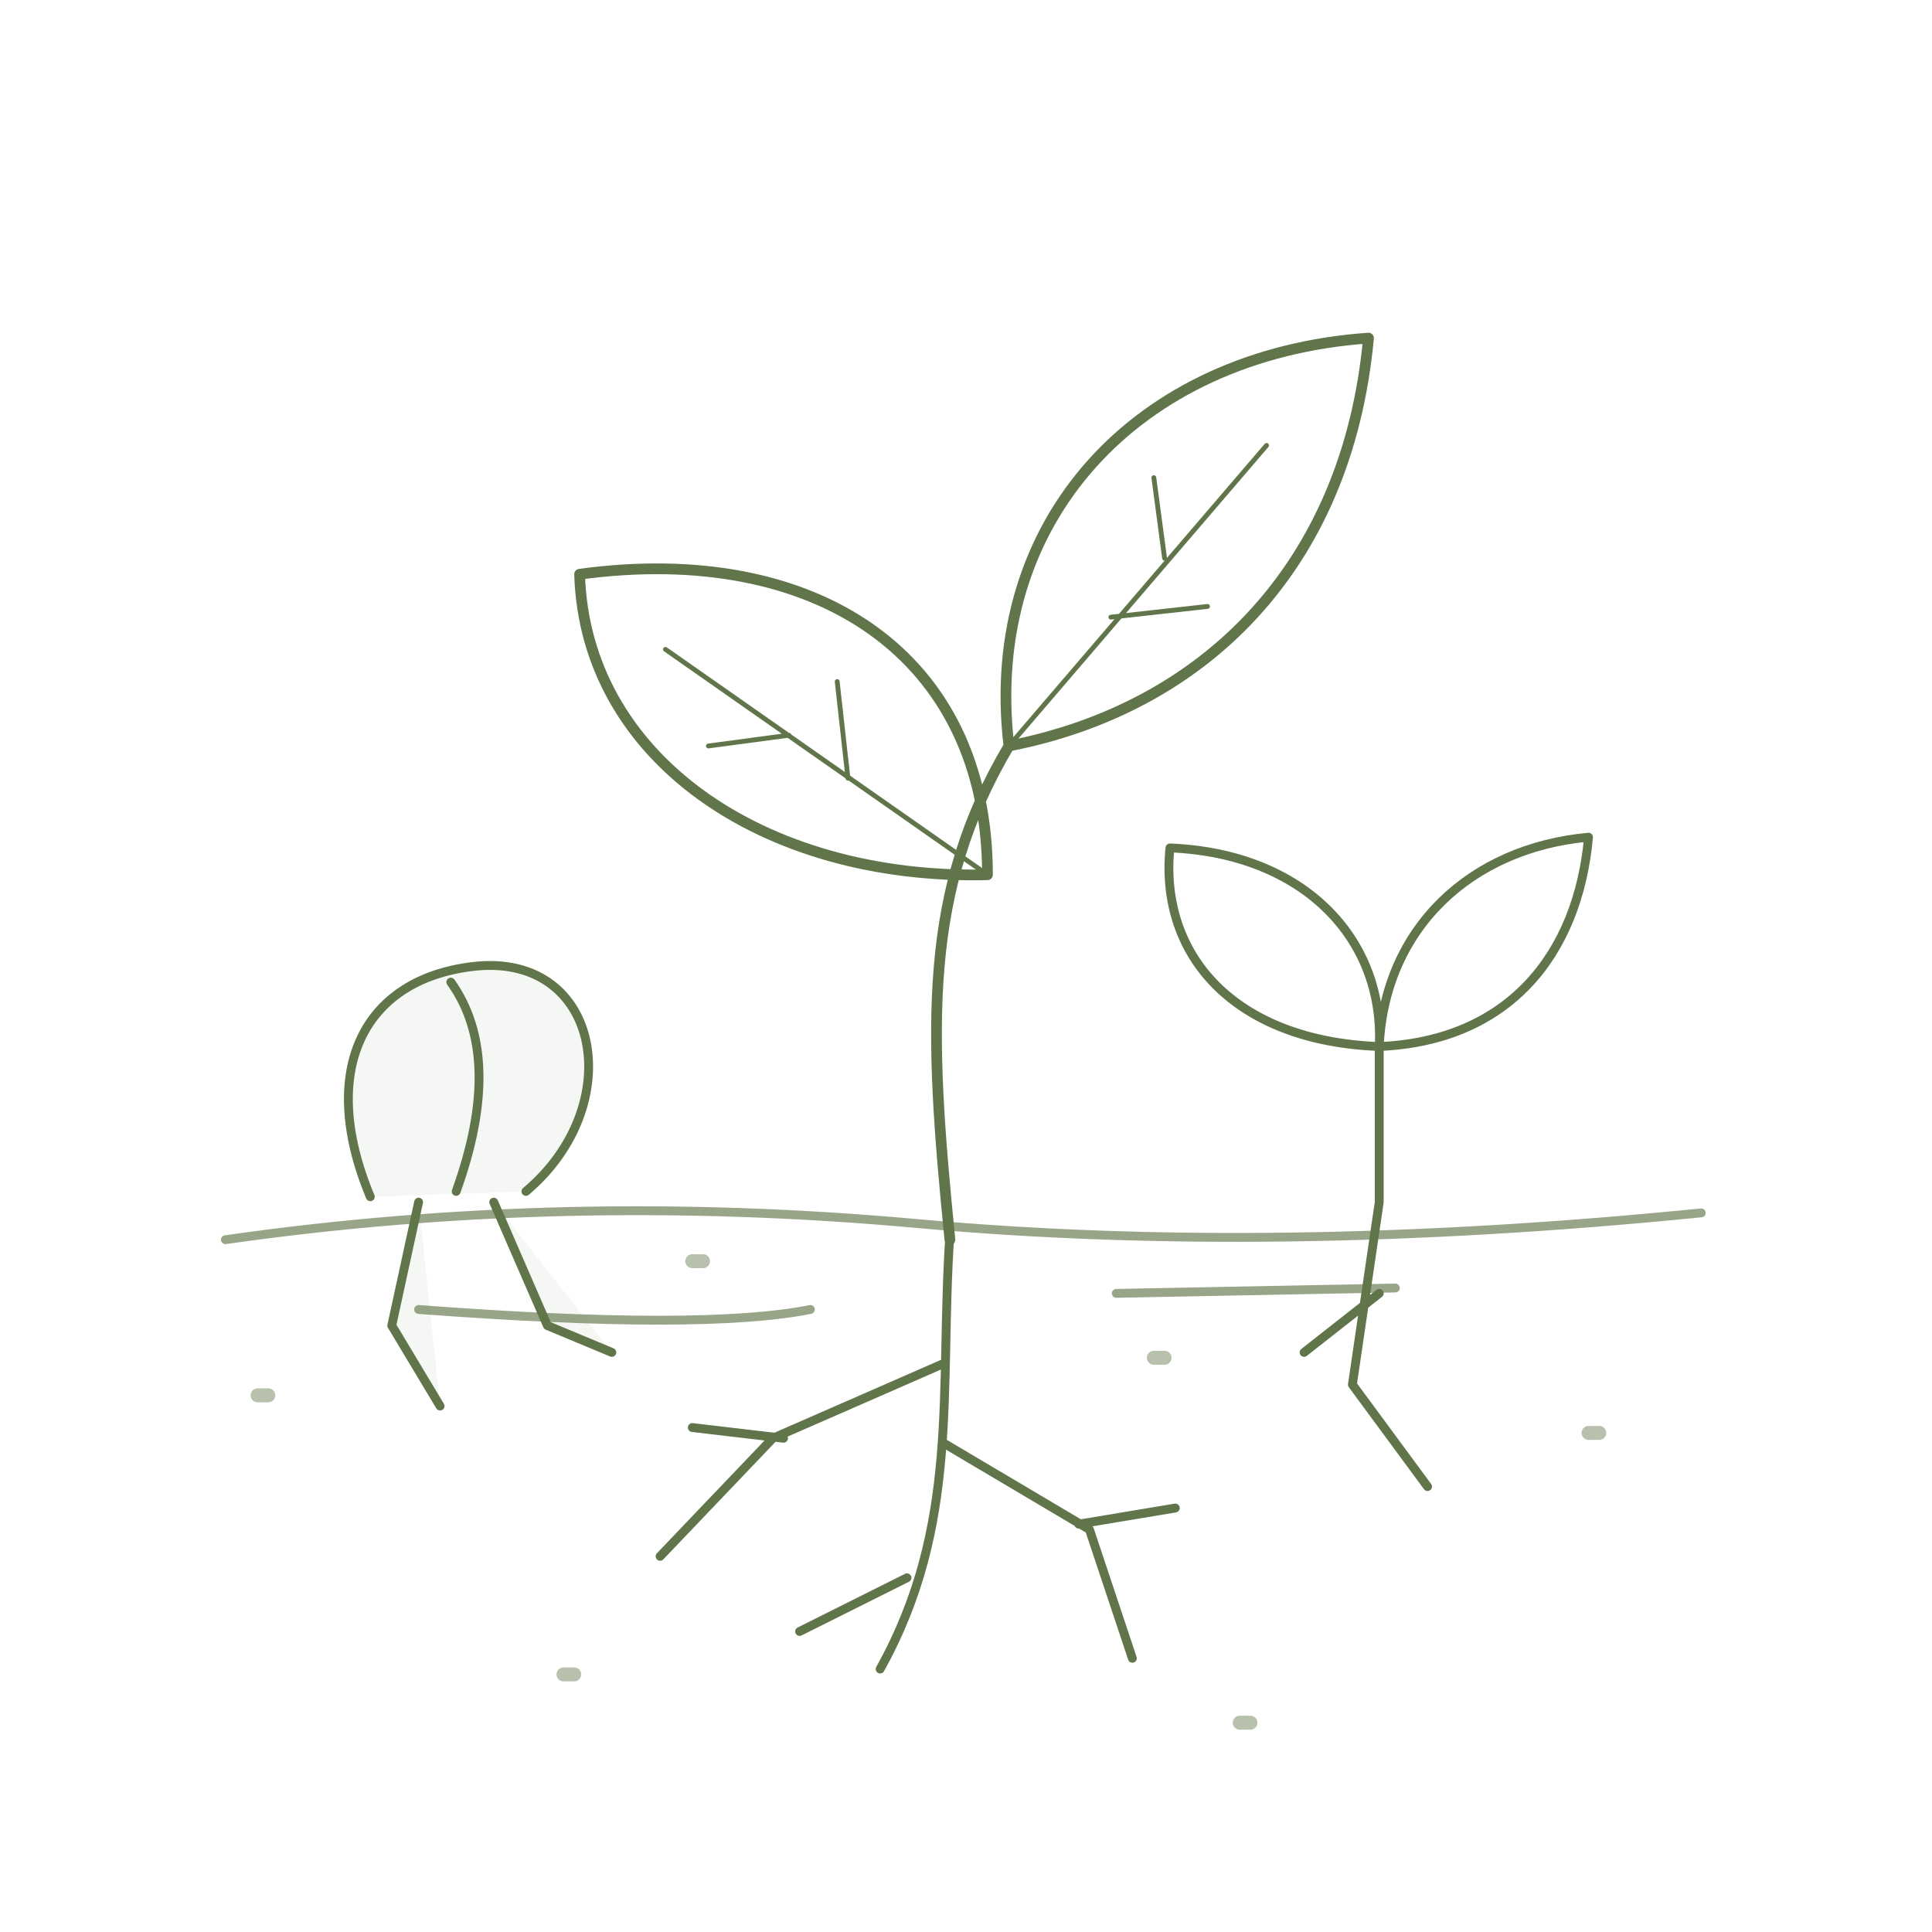
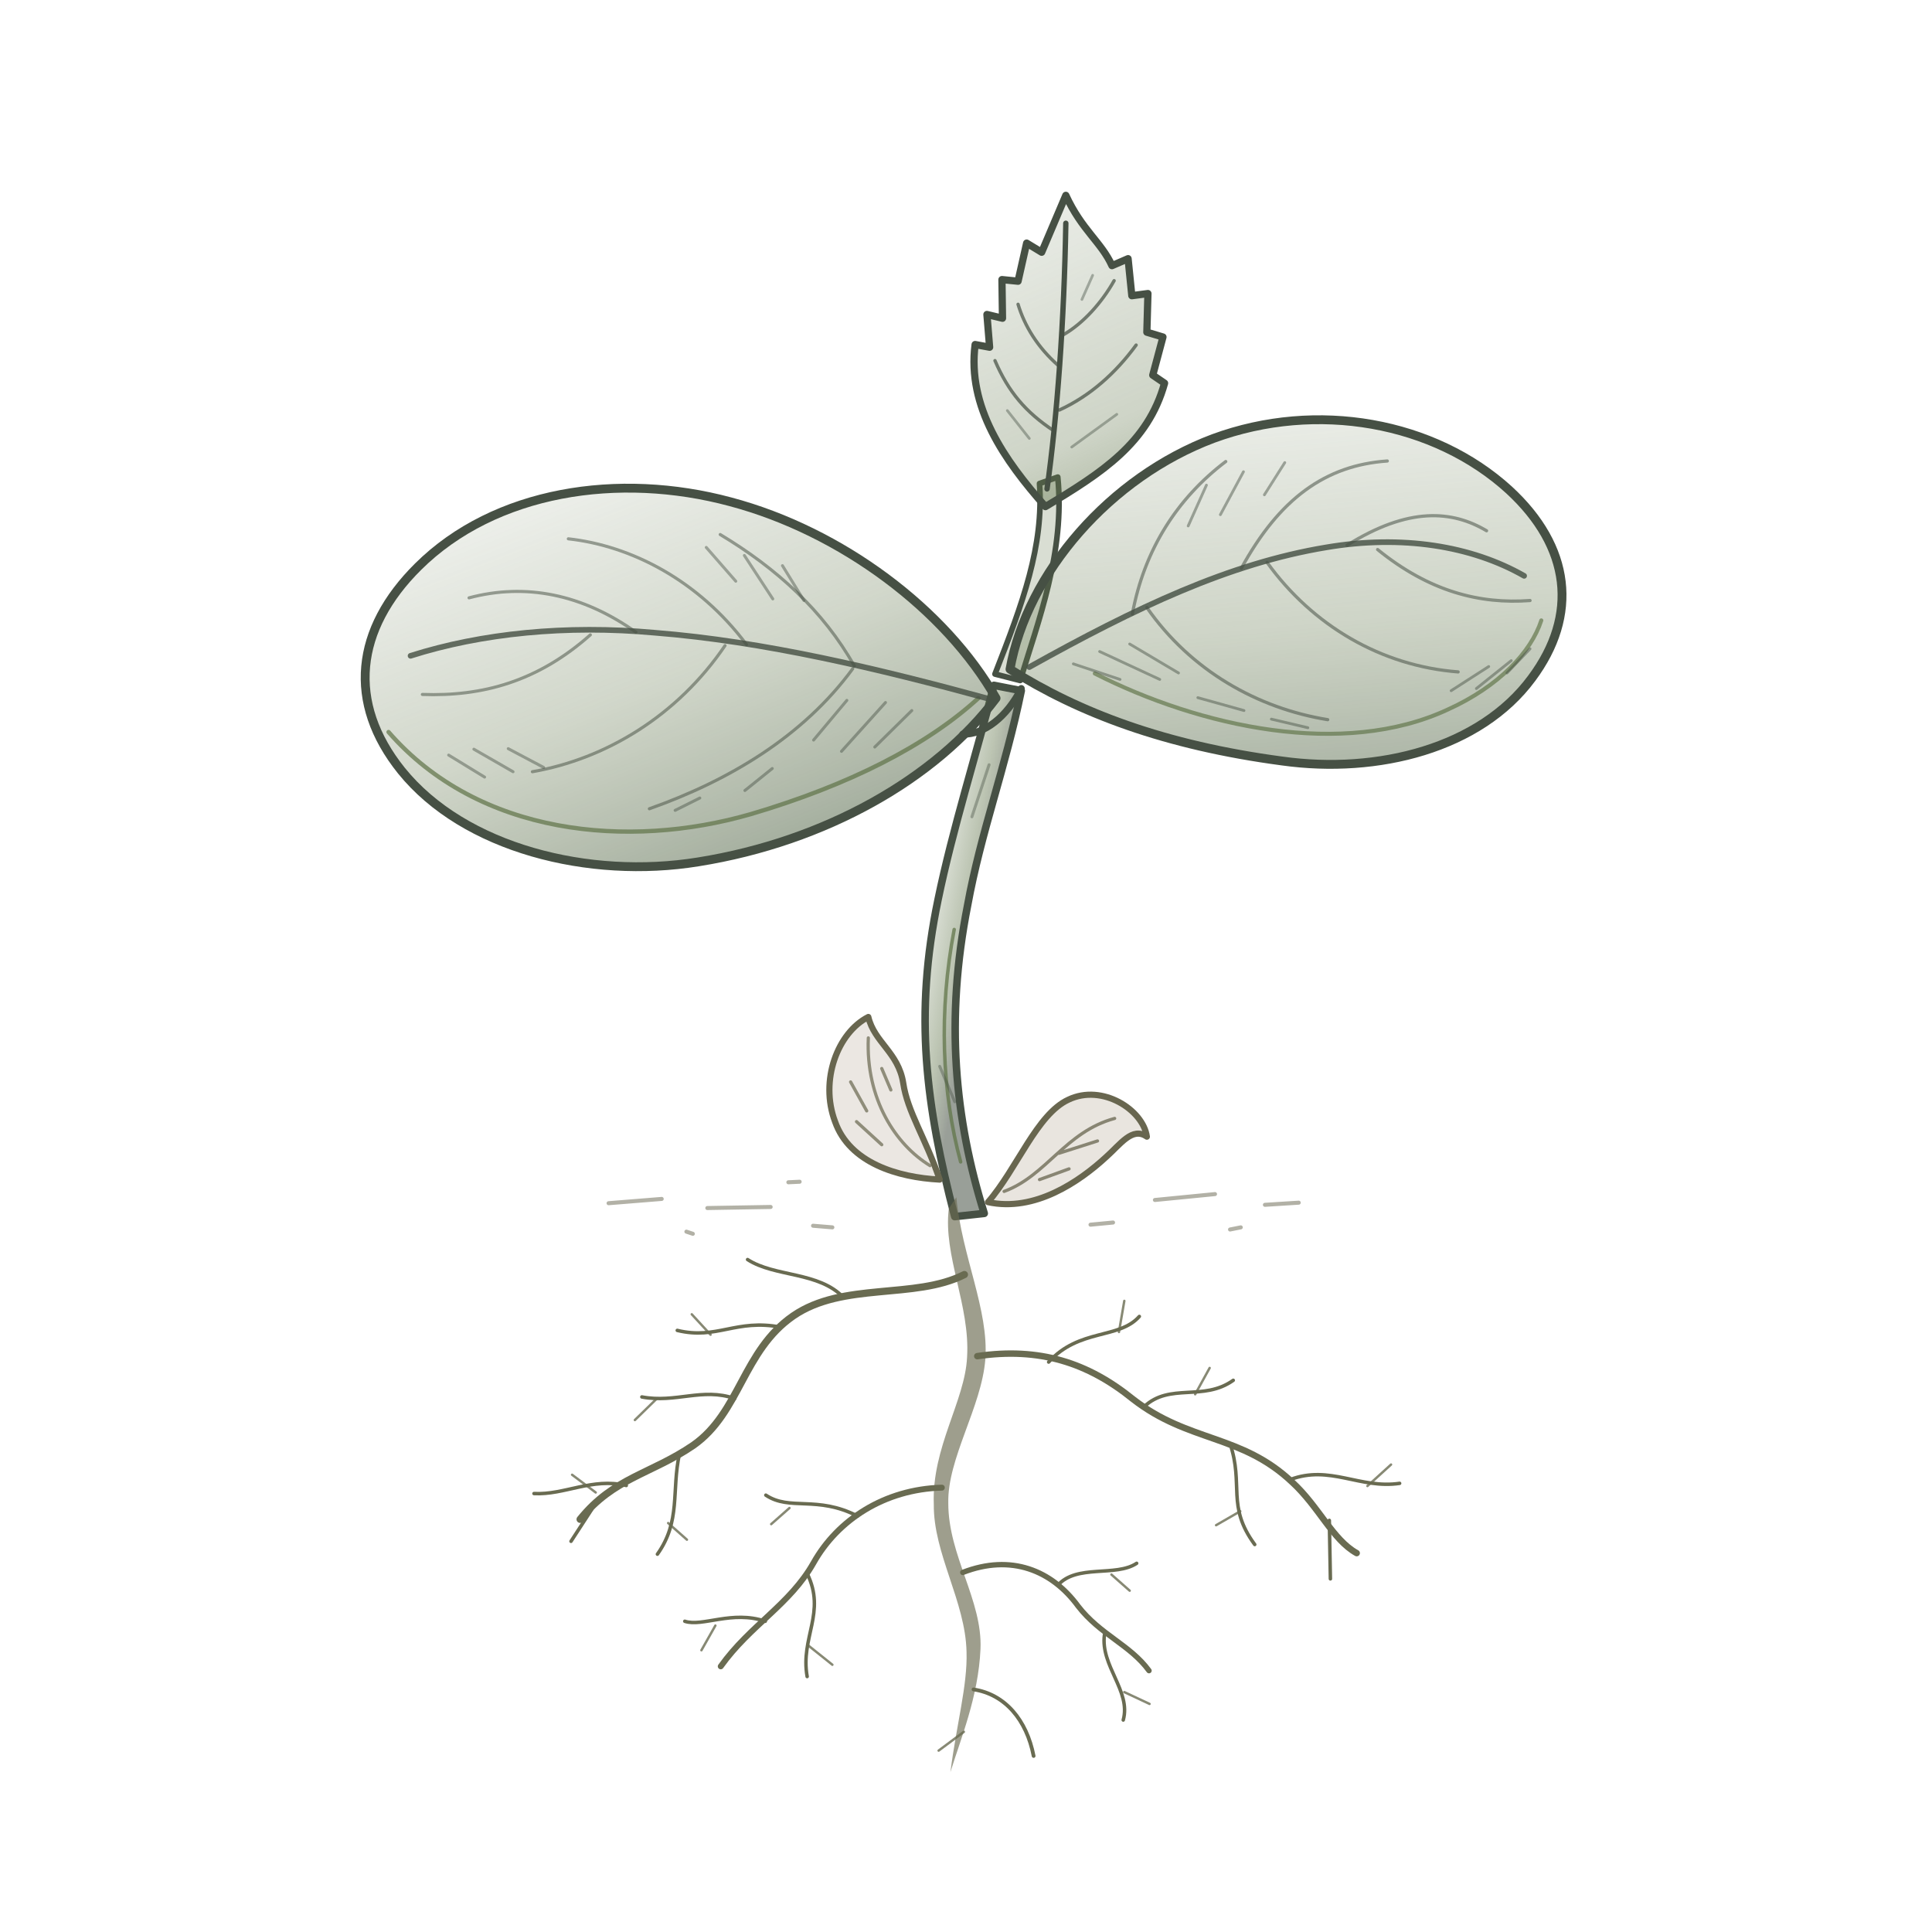
- <svg xmlns="http://www.w3.org/2000/svg" viewBox="0 0 360 360" fill="none" color="#61754a" role="img" aria-labelledby="title desc">
-   <g stroke="currentColor" stroke-width="1.65" stroke-linecap="round" stroke-linejoin="round">
-     <path d="M42 231q63-9 129-3t146-2M78 244q53 4 73 0m57-3 52-1" opacity=".65" />
-     <path d="M177 231c-4-40-5-65 11-92M184 163c-42 1-75-22-76-56 44-6 76 15 76 56ZM188 139c-5-42 24-73 67-76-4 43-31 69-67 76Z" stroke-width="2" />
-     <path d="M184 163l-60-42M188 139l48-56M147 137l-15 2M158 145l-2-18M207 115l18-2M217 104l-2-15" stroke-width=".9" />
-     <path d="M177 230c-2 29 2 54-13 81M176 254l-32 14-21 22M176 269l27 16 8 24M169 294l-20 10M146 268l-17-2M201 284l18-3" />
-     <path d="M69 223c-10-24-1-41 20-43 23-2 28 26 9 42M84 183q10 14 1 39M78 224l-5 23 9 15M92 224l10 23 12 5" fill="currentColor" fill-opacity=".06" />
-     <path d="M257 224v-29c-27-1-41-17-39-37 25 1 40 17 39 37 1-22 17-37 39-39-2 22-15 38-39 39M257 224l-5 34 14 19M257 241l-14 11" />
-     <path d="M48 260h2" stroke-width="2.6" opacity=".45" />
-     <path d="M105 312h2" stroke-width="2.6" opacity=".45" />
-     <path d="M231 321h2" stroke-width="2.6" opacity=".45" />
-     <path d="M296 267h2" stroke-width="2.6" opacity=".45" />
-     <path d="M215 253h2" stroke-width="2.6" opacity=".45" />
-     <path d="M129 235h2" stroke-width="2.6" opacity=".45" />
+ <svg xmlns="http://www.w3.org/2000/svg" viewBox="0 0 360 360" role="img" aria-labelledby="germinal-title germinal-desc">
+   <defs>
+     <linearGradient id="germinal-left" x1="102" y1="93" x2="129" y2="162" gradientUnits="userSpaceOnUse">
+       <stop stop-color="#61754a" stop-opacity=".12" />
+       <stop offset=".53" stop-color="#61754a" stop-opacity=".29" />
+       <stop offset="1" stop-color="#4c6040" stop-opacity=".49" />
+     </linearGradient>
+     <linearGradient id="germinal-right" x1="236" y1="77" x2="242" y2="144" gradientUnits="userSpaceOnUse">
+       <stop stop-color="#61754a" stop-opacity=".13" />
+       <stop offset=".6" stop-color="#61754a" stop-opacity=".31" />
+       <stop offset="1" stop-color="#4c6040" stop-opacity=".46" />
+     </linearGradient>
+     <linearGradient id="germinal-bud" x1="185" y1="43" x2="209" y2="98" gradientUnits="userSpaceOnUse">
+       <stop stop-color="#61754a" stop-opacity=".14" />
+       <stop offset=".7" stop-color="#61754a" stop-opacity=".31" />
+       <stop offset="1" stop-color="#61754a" stop-opacity=".54" />
+     </linearGradient>
+     <linearGradient id="germinal-stem" x1="173" y1="167" x2="184" y2="169" gradientUnits="userSpaceOnUse">
+       <stop stop-color="#61754a" stop-opacity=".17" />
+       <stop offset=".6" stop-color="#61754a" stop-opacity=".42" />
+       <stop offset="1" stop-color="#465044" stop-opacity=".55" />
+     </linearGradient>
+   </defs>
+   <g stroke="#465044" stroke-linecap="round" stroke-linejoin="round">
+     <path d="M185.4 125.6C190.6 112.3 194.5 101.8 193.7 90.1L197.1 88.9C198.5 102.8 193.4 115.9 190.1 126.8Z" fill="#61754a" fill-opacity=".24" stroke-width="1.05" />
+     <path d="M194.8 94.4C187.1 85.7 180.2 75.8 181.7 64.2L184.4 64.7L183.9 58.6L186.8 59.3L186.7 52.1L189.7 52.4L191.3 45.3L194.1 47L198.6 36.4C201.6 42.9 205.2 45.1 207.2 49.5L210.2 48.2L210.9 55.1L213.9 54.7L213.7 61.9L216.7 62.8L214.8 69.9L217 71.4C213.9 82.6 205.3 88.1 194.8 94.4Z" fill="url(#germinal-bud)" stroke-width="1.35" />
+     <path d="M195.1 91.1C197 77.6 198.3 59.7 198.6 41.6" fill="none" stroke-width="1" />
+     <path d="M196.4 80.3C191.1 76.8 187.9 73 185.4 67.2M197.3 68.2C193.3 64.7 190.9 60.7 189.7 56.7M197.4 76.4C203.1 73.8 207.9 69.5 211.7 64.3M198.1 62.4C201.8 60.3 205.3 56.4 207.6 52.3" fill="none" stroke-width=".62" opacity=".72" />
+     <path d="M199.7 83.3L208.1 77.2M191.8 81.7L187.7 76.5M201.6 55.8L203.6 51.3" fill="none" stroke-width=".5" opacity=".42" />
+     <path d="M177.9 226.7C172.5 206 170.3 189.1 174.8 167.6C177.5 154.5 181.9 140.7 185.2 127.7L190.3 128.7C187.3 143.3 182.8 155 180.3 168.7C176.1 190 177.9 208.5 183.4 226.1Z" fill="url(#germinal-stem)" stroke-width="1.4" />
+     <path d="M177.8 173.2C174.9 188.4 175.5 203.6 179 216.5" fill="none" stroke="#61754a" stroke-width=".65" opacity=".75" />
+     <path d="M184.3 142.5L181.1 152.2M175.1 198.7L177.9 205.3" fill="none" stroke-width=".55" opacity=".4" />
+     <path d="M185.6 130.1C176.2 113.6 156.8 99 136.1 93.5C115.3 87.9 92.2 91.4 77.9 105.6C66.2 117.2 64.6 130.9 74.8 143.6C86.5 158.1 109.8 163.9 130.1 160.6C153.9 156.8 174.4 145 185.6 130.1Z" fill="url(#germinal-left)" stroke-width="1.65" />
+     <path d="M72.4 136.4C89.2 155.7 117.1 158.3 139.9 151.7C158.2 146.3 172.7 138.9 182.3 130.1" fill="none" stroke="#61754a" stroke-width=".8" opacity=".72" />
+     <path d="M184.2 130.2C163.7 124.6 142.3 119.5 122 117.9C105.5 116.4 89.7 118 76.5 122.2" fill="none" stroke-width="1.05" opacity=".81" />
+     <path d="M159.2 124.1C153.4 113.8 144.7 105.9 134.2 99.6M139.1 120.1C130.1 108.1 117.6 101.7 105.9 100.4M118.5 117.8C108.5 110.7 97.9 108.6 87.4 111.4M158.9 124.6C149.6 137.3 135.7 145.5 121 150.7M135.1 120.3C126.2 133.4 112.9 141.4 99.2 143.8M110 118.3C100.2 127 89.9 129.8 78.7 129.4" fill="none" stroke-width=".58" opacity=".52" />
+     <g fill="none" stroke-width=".55" opacity=".45">
+       <path d="M169.9 132.4L163 139.2M165 130.9L156.8 140M157.8 130.5L151.6 137.9M143.9 143.2L138.8 147.3M130.4 148.7L125.8 151M83.6 140.7L90.3 144.8M88.3 139.6L95.6 143.8M94.7 139.5L101.3 143" />
+       <path d="M145.8 105.4L149.8 111.9M138.7 103.5L144 111.6M131.6 102L137.1 108.3" />
+     </g>
+     <path d="M188.2 124.7C191.4 106.7 206.9 88.9 226.1 81.7C245.4 74.6 267.3 78.6 281.2 91.3C292.7 101.9 294.2 114.6 285.4 126.4C275.8 139.4 256.8 144.3 238.9 141.8C217.1 138.9 201 132.8 188.2 124.7Z" fill="url(#germinal-right)" stroke-width="1.65" />
+     <path d="M191.8 124.3C211.7 113.2 229 105 247.1 102C261.2 99.6 274.2 101.7 284 107.3" fill="none" stroke-width="1.05" opacity=".82" />
+     <path d="M204 125.5C223.7 135.5 250.3 141.3 269.8 132.2C279.3 127.9 285.3 121.5 287.2 115.6" fill="none" stroke="#61754a" stroke-width=".75" opacity=".68" />
+     <path d="M211 114.4C213.2 102.5 219.3 92.9 228.4 86M231.3 105.9C238.4 92.9 247 86.7 258.5 85.9M251 101.6C262.5 94.4 270.6 95.1 277 98.9M213.7 113.2C221.9 125 234.4 132 247.4 134.1M236.1 104.8C244.6 116.6 257.4 124.1 271.7 125.2M256.7 102.4C266.3 110.2 275.7 112.6 285.1 111.9" fill="none" stroke-width=".6" opacity=".54" />
+     <g fill="none" stroke-width=".52" opacity=".47">
+       <path d="M200 123.7L208.7 126.6M204.9 121.4L216.1 126.6M210.5 120L219.6 125.4M223.2 130L231.8 132.4M236.9 134L243.7 135.6M270.4 128.7L277.4 124.2M275.1 128.3L281.6 123.1M280.8 125.4L285.1 120.9" />
+       <path d="M224.8 90.4L221.4 98M231.7 87.9L227.4 95.9M239.4 86.2L235.6 92.2" />
+     </g>
+     <path d="M179.4 136.8C183.4 136.9 187.6 133.6 190.3 128.3" fill="none" stroke-width="1.3" />
+     <g fill="none" stroke="#6b6a54" stroke-width=".75" opacity=".52">
+       <path d="M113.4 224.2L123.3 223.4M131.8 225.1L143.6 224.9M215.2 223.6L226.4 222.5M235.7 224.5L242 224.1M151.5 228.4L155.1 228.7M203.2 228.2L207.4 227.8" />
+       <path d="M127.9 229.5L129.1 229.9M229.2 229.1L231.2 228.7M146.9 220.3L149 220.2" />
+     </g>
+     <path d="M175.1 219.8C167.3 219.4 158.3 216.7 155.6 209C152.7 201.3 156.1 192.4 161.8 189.5C162.9 194.2 167.4 196.1 168.3 201.8C169.1 207.2 172.4 211.9 175.1 219.8Z" fill="#948264" fill-opacity=".19" stroke="#68664f" stroke-width="1.15" />
+     <path d="M173.3 217.2C166.9 213.3 161.3 204.8 161.8 193.4M158.5 201.6L161.5 207M159.6 209L164.3 213.3M164.3 199.1L166 203.1" fill="none" stroke="#68664f" stroke-width=".6" opacity=".7" />
+     <path d="M184.1 224C189.5 217.8 193.2 207.6 199.1 204.9C205.4 201.9 213 206.8 213.7 211.8C211 209.9 208.8 213.2 206.1 215.6C201.1 220.2 192.8 225.9 184.1 224Z" fill="#948264" fill-opacity=".21" stroke="#68664f" stroke-width="1.15" />
+     <path d="M187.1 222C195 219.1 198.5 210.9 207.7 208.4M197.3 214.9L204.5 212.6M193.7 219.8L199.2 217.8" fill="none" stroke="#68664f" stroke-width=".6" opacity=".75" />
+     <path d="M178.2 223.1C179.2 234 184.3 244.1 183.6 253.3C182.9 262.2 176.5 271.8 176.7 280.1C176.7 289.9 183.1 298.2 182.7 307.3C182.3 316.2 179 324 177.1 330.2C178.2 321.4 180.3 314.1 180.1 307.8C179.9 298.4 173.9 289.5 174 280.3C173.6 269.7 179.8 261.1 180.2 252.9C180.8 243.3 175.7 233.9 176.8 225.2Z" fill="#6b6b50" fill-opacity=".65" stroke="none" />
+     <g fill="none" stroke="#696b51">
+       <path d="M179.7 237.5C170.4 242.2 157.1 238.8 147.8 245.2C138.4 251.7 137.9 263.2 129.2 269.3C121.3 274.7 114.4 275.3 108.1 283.1" stroke-width="1.35" />
+       <path d="M182.1 252.7C193.7 251 202.7 253.9 211.1 260.7C221.5 268.8 231.3 267.2 240.8 276.2C245.8 280.8 248.3 286.9 252.8 289.4" stroke-width="1.2" />
+       <path d="M175.5 277.2C164.8 277.5 156.1 283.2 151.6 291.2C147.2 299 139.8 302.8 134.3 310.5" stroke-width="1.1" />
+       <path d="M179.4 293C188.4 289.5 196 292.6 200.9 299.3C205 304.6 210.6 306.5 214.1 311.3" stroke-width="1" />
+       <path d="M181.4 314.8C187.3 315.7 191.3 320.5 192.6 327.2" stroke-width=".7" />
+       <g stroke-width=".65">
+         <path d="M157.2 241.8C152.6 236.9 144.4 238 139.3 234.7M145.5 247.3C137.1 245.7 133.6 249.7 126.2 247.9M136.9 260.6C130.9 258.5 125.9 261.5 119.6 260.3M126.6 270.9C125.1 277.9 126.9 283.4 122.5 289.6M116.7 276.8C110.3 275.3 105.2 278.6 99.5 278.3M110.3 281.2L106.4 287.2" />
+         <path d="M195.4 253.8C201.1 247.5 208.5 249.6 212.3 245.3M213.2 262.1C218 257.6 224.2 261.2 229.8 257.2M229.2 269C231.8 276.7 228.5 280.6 233.8 287.8M240.4 275.7C247.8 272.9 253.4 277.5 260.8 276.4M247.7 283.3L247.9 294.2" />
+         <path d="M159.8 282.5C152.2 278.6 147.2 281.6 142.7 278.6M150.4 293.2C154 300.5 149.1 305.1 150.4 312.4M142.6 302.1C136.4 300 130.9 303.2 127.6 302.1M197.1 295.4C200.6 291.4 207.9 293.9 211.8 291.3M205.8 304.6C205 310.4 210.8 315.1 209.3 320.5" />
+       </g>
+       <g stroke-width=".45" opacity=".8">
+         <path d="M132.4 248.7L128.9 244.9M122.4 260.6L118.3 264.6M124.5 283.8L128 286.9M111 278.1L106.6 274.8M208.5 248.2L209.5 242.4M222.7 259.8L225.4 254.9M231.1 281.6L226.6 284.2M254.8 276.9L259.2 272.9M147.1 281L143.7 284M150.6 306.6L155.1 310.2M133.3 302.9L130.7 307.5M207.1 293.4L210.5 296.4M209.5 315.3L214.2 317.5M179.6 322.7L174.9 326.2" />
+       </g>
+     </g>
  </g>
</svg>
